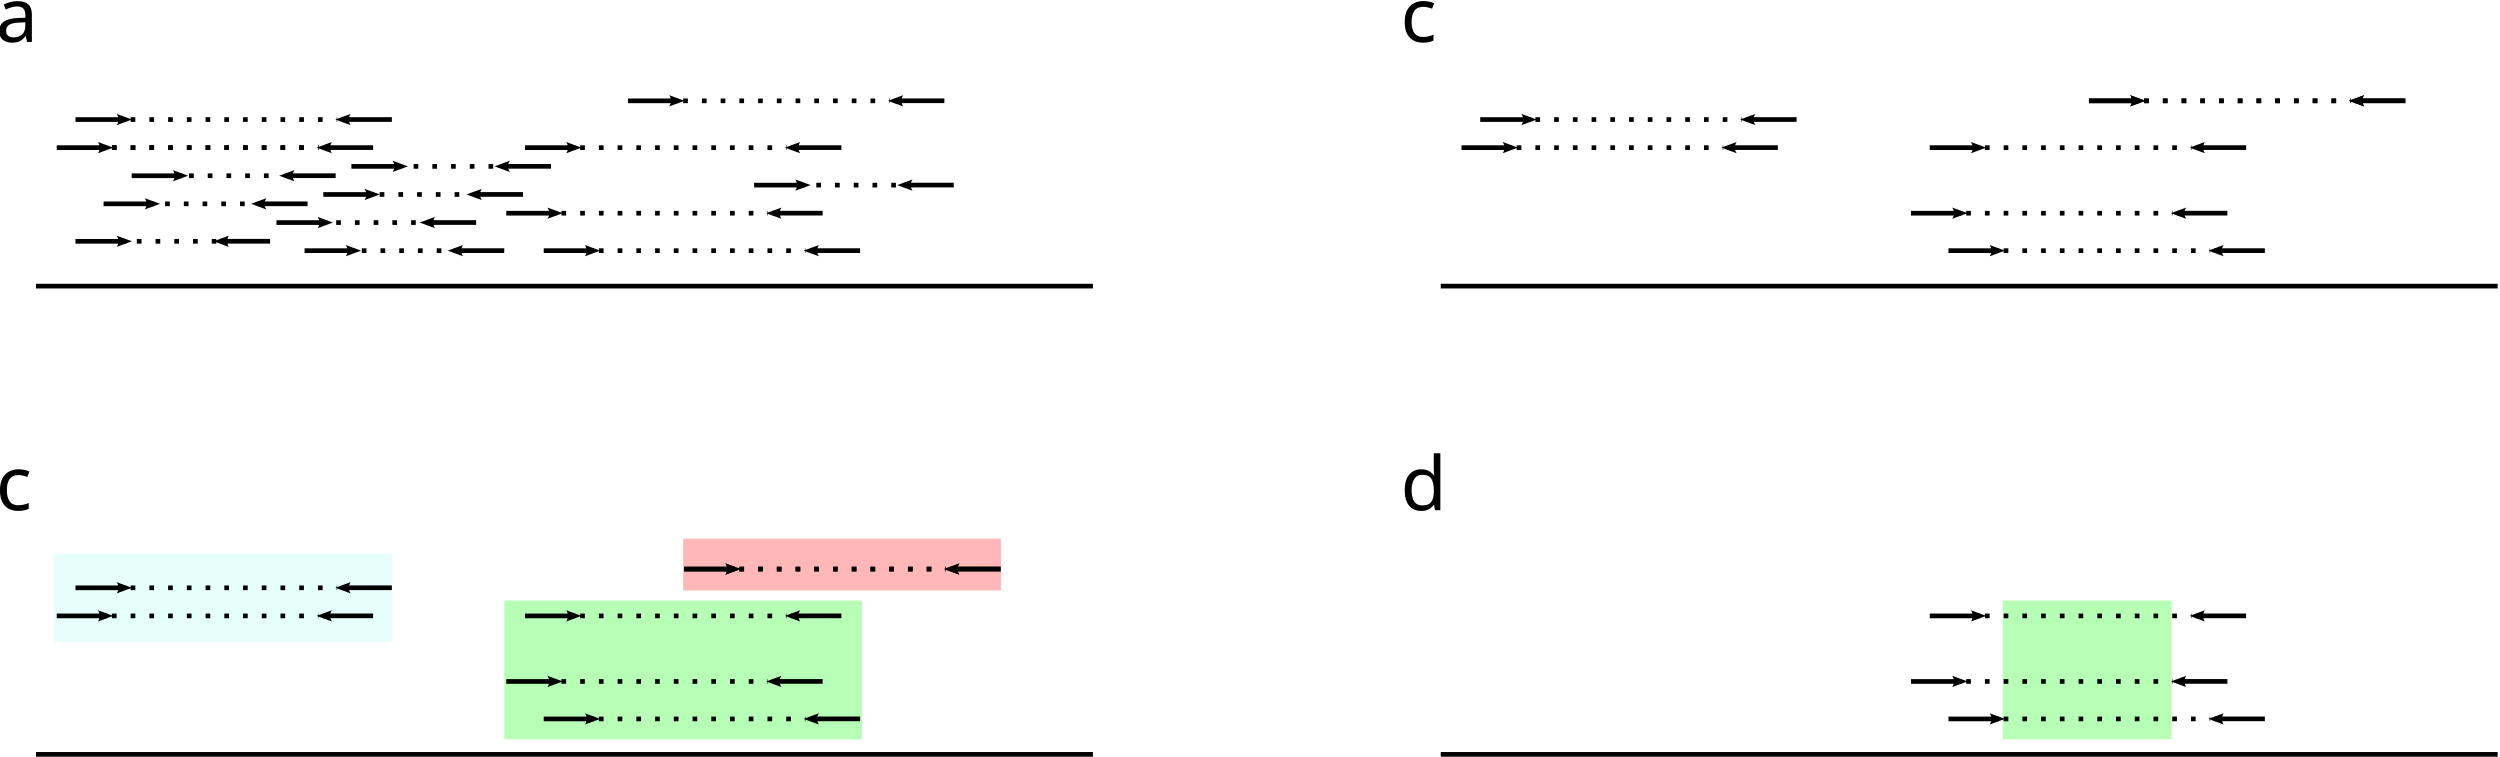
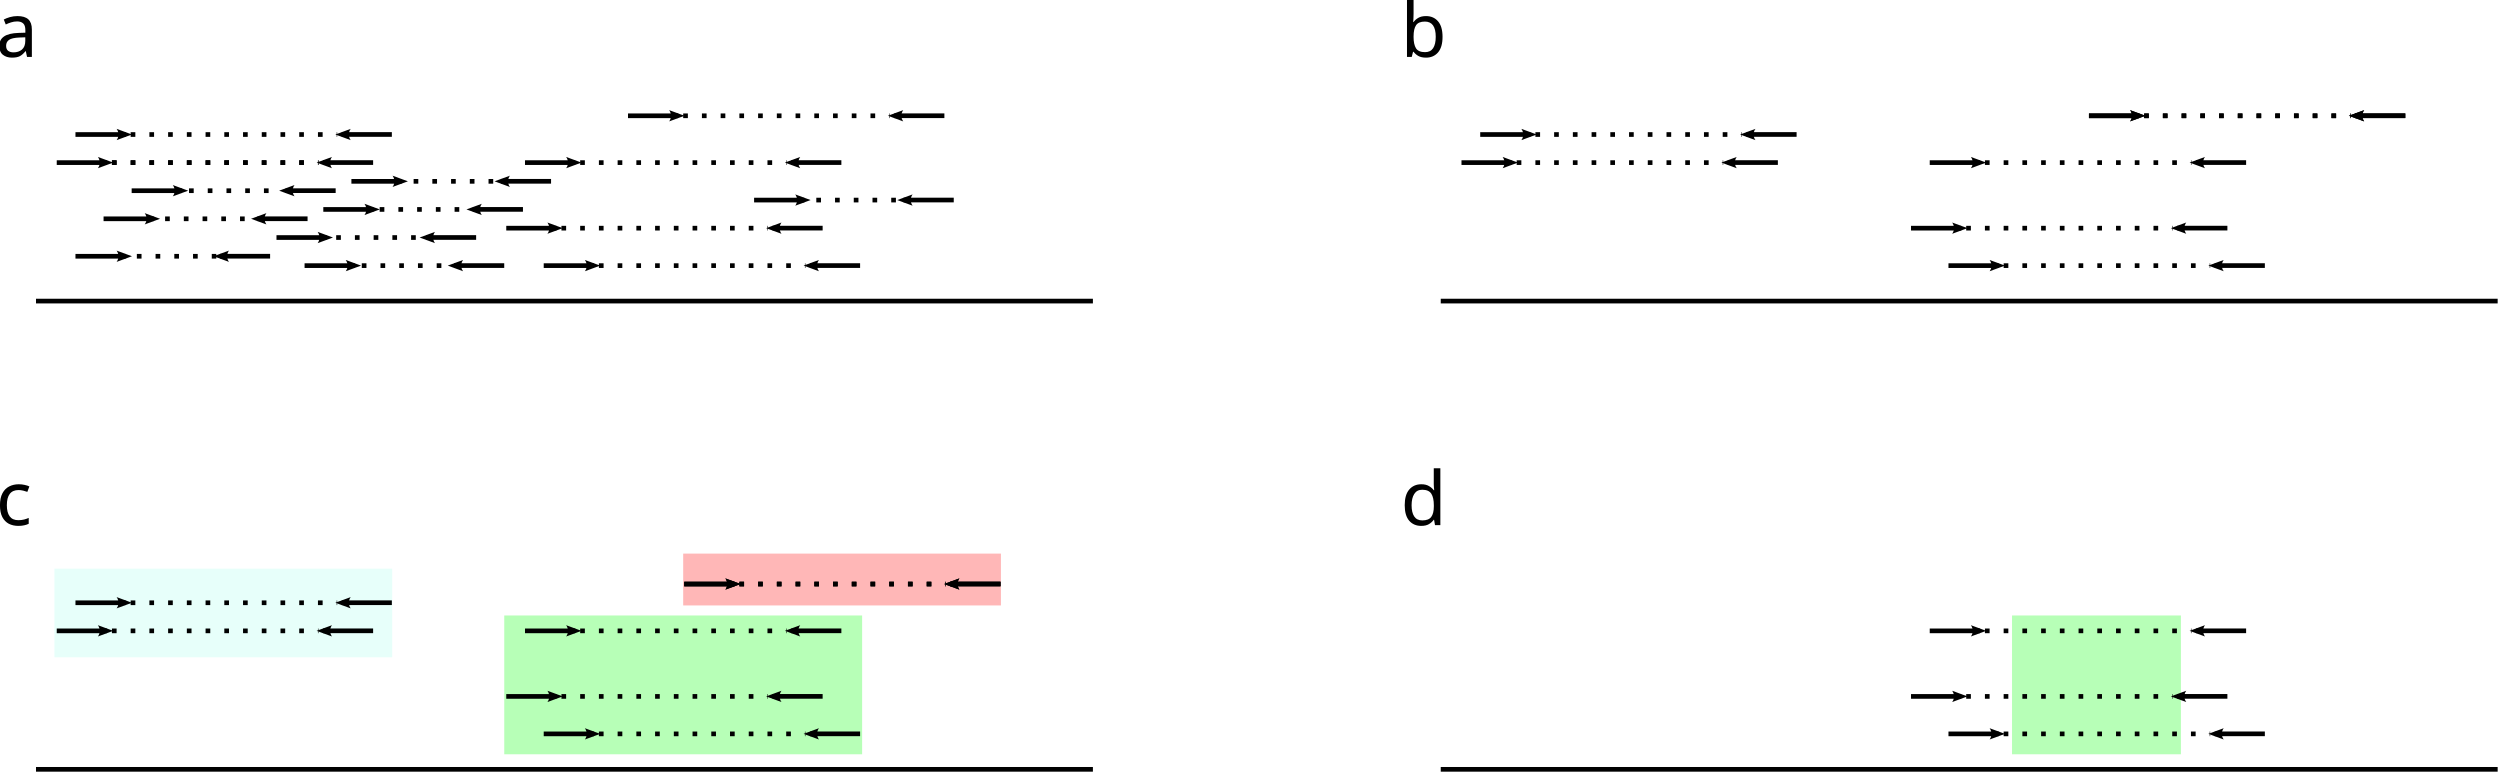
- <svg xmlns="http://www.w3.org/2000/svg" width="533.903" height="161.604" id="svg3045" version="1.1">
+ <svg xmlns="http://www.w3.org/2000/svg" width="533.903" height="164.799" id="svg3045" version="1.1">
  <defs id="defs3047">
    <marker orient="auto" refY="0" refX="0" id="Arrow2Send" style="overflow:visible">
      <path id="path3861" style="font-size:12px;fill-rule:evenodd;stroke-width:0.625;stroke-linejoin:round" d="M 8.719,4.034 -2.207,0.016 8.719,-4.002 c -1.745,2.372 -1.735,5.617 -6e-7,8.035 z" transform="matrix(-0.3,0,0,-0.3,0.69,0)" />
    </marker>
  </defs>
-   <g id="layer1" transform="translate(-12.3114,-18.40124)">
-     <rect y="146.648" x="440" height="29.643" width="36.071" id="rect4088" style="opacity:0.284;fill:#00ff00;fill-opacity:1;fill-rule:nonzero;stroke:none" />
+   <g id="layer1" transform="translate(-12.3114,-15.20593)">
+     <rect y="146.648" x="442" height="29.643" width="36.071" id="rect4088" style="opacity:0.284;fill:#00ff00;fill-opacity:1;fill-rule:nonzero;stroke:none" />
    <rect style="opacity:0.284;fill:#aaffee;fill-opacity:1;fill-rule:nonzero;stroke:none" id="rect3258" width="72.143" height="18.929" x="23.929" y="136.648" />
    <rect style="opacity:0.284;fill:#00ff00;fill-opacity:1;fill-rule:nonzero;stroke:none" id="rect4034" width="76.429" height="29.643" x="120" y="146.648" />
    <rect style="opacity:0.284;fill:#ff0000;fill-opacity:1;fill-rule:nonzero;stroke:none" id="rect4036" width="67.857" height="11.071" x="158.214" y="133.434" />
    <path style="fill:none;stroke:#000000;stroke-width:1px;stroke-linecap:butt;stroke-linejoin:miter;stroke-opacity:1;marker-end:url(#Arrow2Send)" d="m 71.357,65.934 10.714,0" id="path3055" />
    <path id="path4269" d="m 113.995,65.924 -10.714,0" style="fill:none;stroke:#000000;stroke-width:1px;stroke-linecap:butt;stroke-linejoin:miter;stroke-opacity:1;marker-end:url(#Arrow2Send)" />
    <path style="fill:none;stroke:#000000;stroke-width:1;stroke-linecap:butt;stroke-linejoin:miter;stroke-miterlimit:4;stroke-opacity:1;stroke-dasharray:1, 3;stroke-dashoffset:0" d="m 84.107,65.934 18.393,0" id="path4271" />
    <path id="path4273" d="m 77.357,71.934 10.714,0" style="fill:none;stroke:#000000;stroke-width:1px;stroke-linecap:butt;stroke-linejoin:miter;stroke-opacity:1;marker-end:url(#Arrow2Send)" />
    <path style="fill:none;stroke:#000000;stroke-width:1px;stroke-linecap:butt;stroke-linejoin:miter;stroke-opacity:1;marker-end:url(#Arrow2Send)" d="m 119.995,71.924 -10.714,0" id="path4275" />
    <path id="path4277" d="m 89.571,71.934 18.929,0" style="fill:none;stroke:#000000;stroke-width:1;stroke-linecap:butt;stroke-linejoin:miter;stroke-miterlimit:4;stroke-opacity:1;stroke-dasharray:1, 3;stroke-dashoffset:0" />
    <path style="fill:none;stroke:#000000;stroke-width:1px;stroke-linecap:butt;stroke-linejoin:miter;stroke-opacity:1;marker-end:url(#Arrow2Send)" d="m 81.357,59.934 10.714,0" id="path4279" />
    <path id="path4281" d="m 123.995,59.924 -10.714,0" style="fill:none;stroke:#000000;stroke-width:1px;stroke-linecap:butt;stroke-linejoin:miter;stroke-opacity:1;marker-end:url(#Arrow2Send)" />
    <path style="fill:none;stroke:#000000;stroke-width:1;stroke-linecap:butt;stroke-linejoin:miter;stroke-miterlimit:4;stroke-opacity:1;stroke-dasharray:1, 3;stroke-dashoffset:0" d="m 93.393,59.934 19.107,0" id="path4283" />
    <path id="path4285" d="m 87.357,53.934 10.714,0" style="fill:none;stroke:#000000;stroke-width:1px;stroke-linecap:butt;stroke-linejoin:miter;stroke-opacity:1;marker-end:url(#Arrow2Send)" />
    <path style="fill:none;stroke:#000000;stroke-width:1px;stroke-linecap:butt;stroke-linejoin:miter;stroke-opacity:1;marker-end:url(#Arrow2Send)" d="m 129.995,53.924 -10.714,0" id="path4287" />
    <path id="path4289" d="m 100.643,53.934 17.857,0" style="fill:none;stroke:#000000;stroke-width:1;stroke-linecap:butt;stroke-linejoin:miter;stroke-miterlimit:4;stroke-opacity:1;stroke-dasharray:1, 3;stroke-dashoffset:0" />
    <g id="g3159">
      <path id="path4291" d="m 124.429,49.934 10.714,0" style="fill:none;stroke:#000000;stroke-width:1px;stroke-linecap:butt;stroke-linejoin:miter;stroke-opacity:1;marker-end:url(#Arrow2Send)" />
      <path style="fill:none;stroke:#000000;stroke-width:1px;stroke-linecap:butt;stroke-linejoin:miter;stroke-opacity:1;marker-end:url(#Arrow2Send)" d="m 191.995,49.924 -10.714,0" id="path4293" />
      <path id="path4295" d="m 136.214,49.934 44.107,0" style="fill:none;stroke:#000000;stroke-width:1;stroke-linecap:butt;stroke-linejoin:miter;stroke-miterlimit:4;stroke-opacity:1;stroke-dasharray:1, 3;stroke-dashoffset:0" />
    </g>
    <path id="path4309" d="m 120.429,63.934 10.714,0" style="fill:none;stroke:#000000;stroke-width:1px;stroke-linecap:butt;stroke-linejoin:miter;stroke-opacity:1;marker-end:url(#Arrow2Send)" />
    <path style="fill:none;stroke:#000000;stroke-width:1px;stroke-linecap:butt;stroke-linejoin:miter;stroke-opacity:1;marker-end:url(#Arrow2Send)" d="m 187.995,63.924 -10.714,0" id="path4311" />
    <path id="path4313" d="m 132.214,63.934 44.107,0" style="fill:none;stroke:#000000;stroke-width:1;stroke-linecap:butt;stroke-linejoin:miter;stroke-miterlimit:4;stroke-opacity:1;stroke-dasharray:1, 3;stroke-dashoffset:0" />
    <path style="fill:none;stroke:#000000;stroke-width:1px;stroke-linecap:butt;stroke-linejoin:miter;stroke-opacity:1;marker-end:url(#Arrow2Send)" d="m 128.429,71.934 10.714,0" id="path4315" />
    <path id="path4317" d="m 195.995,71.924 -10.714,0" style="fill:none;stroke:#000000;stroke-width:1px;stroke-linecap:butt;stroke-linejoin:miter;stroke-opacity:1;marker-end:url(#Arrow2Send)" />
    <path style="fill:none;stroke:#000000;stroke-width:1;stroke-linecap:butt;stroke-linejoin:miter;stroke-miterlimit:4;stroke-opacity:1;stroke-dasharray:1, 3;stroke-dashoffset:0" d="m 140.214,71.934 44.107,0" id="path4319" />
    <path id="path4339" d="m 28.429,69.934 10.714,0" style="fill:none;stroke:#000000;stroke-width:1px;stroke-linecap:butt;stroke-linejoin:miter;stroke-opacity:1;marker-end:url(#Arrow2Send)" />
    <path style="fill:none;stroke:#000000;stroke-width:1px;stroke-linecap:butt;stroke-linejoin:miter;stroke-opacity:1;marker-end:url(#Arrow2Send)" d="m 69.995,69.924 -10.714,0" id="path4341" />
    <path id="path4343" d="m 41.536,69.934 16.964,0" style="fill:none;stroke:#000000;stroke-width:1;stroke-linecap:butt;stroke-linejoin:miter;stroke-miterlimit:4;stroke-opacity:1;stroke-dasharray:1, 3;stroke-dashoffset:0" />
    <path id="path4351" d="m 34.429,61.934 10.714,0" style="fill:none;stroke:#000000;stroke-width:1px;stroke-linecap:butt;stroke-linejoin:miter;stroke-opacity:1;marker-end:url(#Arrow2Send)" />
    <path style="fill:none;stroke:#000000;stroke-width:1px;stroke-linecap:butt;stroke-linejoin:miter;stroke-opacity:1;marker-end:url(#Arrow2Send)" d="m 77.995,61.924 -10.714,0" id="path4353" />
    <path id="path4355" d="m 47.571,61.934 18.929,0" style="fill:none;stroke:#000000;stroke-width:1;stroke-linecap:butt;stroke-linejoin:miter;stroke-miterlimit:4;stroke-opacity:1;stroke-dasharray:1, 3;stroke-dashoffset:0" />
    <path style="fill:none;stroke:#000000;stroke-width:1px;stroke-linecap:butt;stroke-linejoin:miter;stroke-opacity:1;marker-end:url(#Arrow2Send)" d="m 40.429,55.934 10.714,0" id="path4357" />
    <path id="path4359" d="m 83.995,55.924 -10.714,0" style="fill:none;stroke:#000000;stroke-width:1px;stroke-linecap:butt;stroke-linejoin:miter;stroke-opacity:1;marker-end:url(#Arrow2Send)" />
    <path style="fill:none;stroke:#000000;stroke-width:1;stroke-linecap:butt;stroke-linejoin:miter;stroke-miterlimit:4;stroke-opacity:1;stroke-dasharray:1, 3;stroke-dashoffset:0" d="m 52.679,55.934 19.821,0" id="path4361" />
    <path id="path4363" d="m 24.429,49.934 10.714,0" style="fill:none;stroke:#000000;stroke-width:1px;stroke-linecap:butt;stroke-linejoin:miter;stroke-opacity:1;marker-end:url(#Arrow2Send)" />
    <path style="fill:none;stroke:#000000;stroke-width:1px;stroke-linecap:butt;stroke-linejoin:miter;stroke-opacity:1;marker-end:url(#Arrow2Send)" d="m 91.995,49.924 -10.714,0" id="path4365" />
    <path id="path4367" d="m 36.214,49.934 44.107,0" style="fill:none;stroke:#000000;stroke-width:1;stroke-linecap:butt;stroke-linejoin:miter;stroke-miterlimit:4;stroke-opacity:1;stroke-dasharray:1, 3;stroke-dashoffset:0" />
    <path id="path4369" d="m 320,79.505 225.714,0" style="fill:none;stroke:#000000;stroke-width:1px;stroke-linecap:butt;stroke-linejoin:miter;stroke-opacity:1" />
    <path id="path4395" d="m 424.429,49.934 10.714,0" style="fill:none;stroke:#000000;stroke-width:1px;stroke-linecap:butt;stroke-linejoin:miter;stroke-opacity:1;marker-end:url(#Arrow2Send)" />
    <path style="fill:none;stroke:#000000;stroke-width:1px;stroke-linecap:butt;stroke-linejoin:miter;stroke-opacity:1;marker-end:url(#Arrow2Send)" d="m 491.995,49.924 -10.714,0" id="path4397" />
    <path id="path4399" d="m 436.214,49.934 44.107,0" style="fill:none;stroke:#000000;stroke-width:1;stroke-linecap:butt;stroke-linejoin:miter;stroke-miterlimit:4;stroke-opacity:1;stroke-dasharray:1, 3;stroke-dashoffset:0" />
    <path style="fill:none;stroke:#000000;stroke-width:1px;stroke-linecap:butt;stroke-linejoin:miter;stroke-opacity:1;marker-end:url(#Arrow2Send)" d="m 420.429,63.934 10.714,0" id="path4401" />
    <path id="path4403" d="m 487.995,63.924 -10.714,0" style="fill:none;stroke:#000000;stroke-width:1px;stroke-linecap:butt;stroke-linejoin:miter;stroke-opacity:1;marker-end:url(#Arrow2Send)" />
    <path style="fill:none;stroke:#000000;stroke-width:1;stroke-linecap:butt;stroke-linejoin:miter;stroke-miterlimit:4;stroke-opacity:1;stroke-dasharray:1, 3;stroke-dashoffset:0" d="m 432.214,63.934 44.107,0" id="path4405" />
    <path id="path4407" d="m 428.429,71.934 10.714,0" style="fill:none;stroke:#000000;stroke-width:1px;stroke-linecap:butt;stroke-linejoin:miter;stroke-opacity:1;marker-end:url(#Arrow2Send)" />
    <path style="fill:none;stroke:#000000;stroke-width:1px;stroke-linecap:butt;stroke-linejoin:miter;stroke-opacity:1;marker-end:url(#Arrow2Send)" d="m 495.995,71.924 -10.714,0" id="path4409" />
    <path id="path4411" d="m 440.214,71.934 44.107,0" style="fill:none;stroke:#000000;stroke-width:1;stroke-linecap:butt;stroke-linejoin:miter;stroke-miterlimit:4;stroke-opacity:1;stroke-dasharray:1, 3;stroke-dashoffset:0" />
    <path style="fill:none;stroke:#000000;stroke-width:1px;stroke-linecap:butt;stroke-linejoin:miter;stroke-opacity:1;marker-end:url(#Arrow2Send)" d="m 324.429,49.934 10.714,0" id="path4431" />
    <path id="path4433" d="m 391.995,49.924 -10.714,0" style="fill:none;stroke:#000000;stroke-width:1px;stroke-linecap:butt;stroke-linejoin:miter;stroke-opacity:1;marker-end:url(#Arrow2Send)" />
    <path style="fill:none;stroke:#000000;stroke-width:1;stroke-linecap:butt;stroke-linejoin:miter;stroke-miterlimit:4;stroke-opacity:1;stroke-dasharray:1, 3;stroke-dashoffset:0" d="m 336.214,49.934 44.107,0" id="path4435" />
    <path style="fill:none;stroke:#000000;stroke-width:1;stroke-linecap:butt;stroke-linejoin:miter;stroke-miterlimit:4;stroke-opacity:1;stroke-dasharray:1, 3;stroke-dashoffset:0" d="m 36.214,49.934 44.107,0" id="path3157" />
    <g id="g3164" transform="translate(22,-10)">
      <path style="fill:none;stroke:#000000;stroke-width:1px;stroke-linecap:butt;stroke-linejoin:miter;stroke-opacity:1;marker-end:url(#Arrow2Send)" d="m 124.429,49.934 10.714,0" id="path3166" />
      <path id="path3168" d="m 191.995,49.924 -10.714,0" style="fill:none;stroke:#000000;stroke-width:1px;stroke-linecap:butt;stroke-linejoin:miter;stroke-opacity:1;marker-end:url(#Arrow2Send)" />
      <path style="fill:none;stroke:#000000;stroke-width:1;stroke-linecap:butt;stroke-linejoin:miter;stroke-miterlimit:4;stroke-opacity:1;stroke-dasharray:1, 3;stroke-dashoffset:0" d="m 136.214,49.934 44.107,0" id="path3170" />
    </g>
    <g transform="translate(334,-10)" id="g3172">
      <path id="path3174" d="m 124.429,49.934 10.714,0" style="fill:none;stroke:#000000;stroke-width:1px;stroke-linecap:butt;stroke-linejoin:miter;stroke-opacity:1;marker-end:url(#Arrow2Send)" />
      <path style="fill:none;stroke:#000000;stroke-width:1px;stroke-linecap:butt;stroke-linejoin:miter;stroke-opacity:1;marker-end:url(#Arrow2Send)" d="m 191.995,49.924 -10.714,0" id="path3176" />
      <path id="path3178" d="m 136.214,49.934 44.107,0" style="fill:none;stroke:#000000;stroke-width:1;stroke-linecap:butt;stroke-linejoin:miter;stroke-miterlimit:4;stroke-opacity:1;stroke-dasharray:1, 3;stroke-dashoffset:0" />
    </g>
    <g id="g3180" transform="translate(334,-10)">
      <path style="fill:none;stroke:#000000;stroke-width:1px;stroke-linecap:butt;stroke-linejoin:miter;stroke-opacity:1;marker-end:url(#Arrow2Send)" d="m 124.429,49.934 10.714,0" id="path3182" />
      <path id="path3184" d="m 191.995,49.924 -10.714,0" style="fill:none;stroke:#000000;stroke-width:1px;stroke-linecap:butt;stroke-linejoin:miter;stroke-opacity:1;marker-end:url(#Arrow2Send)" />
      <path style="fill:none;stroke:#000000;stroke-width:1;stroke-linecap:butt;stroke-linejoin:miter;stroke-miterlimit:4;stroke-opacity:1;stroke-dasharray:1, 3;stroke-dashoffset:0" d="m 136.214,49.934 44.107,0" id="path3186" />
    </g>
    <path style="fill:none;stroke:#000000;stroke-width:1px;stroke-linecap:butt;stroke-linejoin:miter;stroke-opacity:1" d="m 20,179.505 225.714,0" id="path3188" />
    <path style="fill:none;stroke:#000000;stroke-width:1px;stroke-linecap:butt;stroke-linejoin:miter;stroke-opacity:1;marker-end:url(#Arrow2Send)" d="m 124.429,149.934 10.714,0" id="path3190" />
    <path id="path3192" d="m 191.995,149.924 -10.714,0" style="fill:none;stroke:#000000;stroke-width:1px;stroke-linecap:butt;stroke-linejoin:miter;stroke-opacity:1;marker-end:url(#Arrow2Send)" />
    <path style="fill:none;stroke:#000000;stroke-width:1;stroke-linecap:butt;stroke-linejoin:miter;stroke-miterlimit:4;stroke-opacity:1;stroke-dasharray:1, 3;stroke-dashoffset:0" d="m 136.214,149.934 44.107,0" id="path3194" />
    <path id="path3196" d="m 120.429,163.934 10.714,0" style="fill:none;stroke:#000000;stroke-width:1px;stroke-linecap:butt;stroke-linejoin:miter;stroke-opacity:1;marker-end:url(#Arrow2Send)" />
    <path style="fill:none;stroke:#000000;stroke-width:1px;stroke-linecap:butt;stroke-linejoin:miter;stroke-opacity:1;marker-end:url(#Arrow2Send)" d="m 187.995,163.924 -10.714,0" id="path3198" />
    <path id="path3200" d="m 132.214,163.934 44.107,0" style="fill:none;stroke:#000000;stroke-width:1;stroke-linecap:butt;stroke-linejoin:miter;stroke-miterlimit:4;stroke-opacity:1;stroke-dasharray:1, 3;stroke-dashoffset:0" />
    <path style="fill:none;stroke:#000000;stroke-width:1px;stroke-linecap:butt;stroke-linejoin:miter;stroke-opacity:1;marker-end:url(#Arrow2Send)" d="m 128.429,171.934 10.714,0" id="path3202" />
    <path id="path3204" d="m 195.995,171.924 -10.714,0" style="fill:none;stroke:#000000;stroke-width:1px;stroke-linecap:butt;stroke-linejoin:miter;stroke-opacity:1;marker-end:url(#Arrow2Send)" />
    <path style="fill:none;stroke:#000000;stroke-width:1;stroke-linecap:butt;stroke-linejoin:miter;stroke-miterlimit:4;stroke-opacity:1;stroke-dasharray:1, 3;stroke-dashoffset:0" d="m 140.214,171.934 44.107,0" id="path3206" />
    <path id="path3208" d="m 24.429,149.934 10.714,0" style="fill:none;stroke:#000000;stroke-width:1px;stroke-linecap:butt;stroke-linejoin:miter;stroke-opacity:1;marker-end:url(#Arrow2Send)" />
    <path style="fill:none;stroke:#000000;stroke-width:1px;stroke-linecap:butt;stroke-linejoin:miter;stroke-opacity:1;marker-end:url(#Arrow2Send)" d="m 91.995,149.924 -10.714,0" id="path3210" />
    <path id="path3212" d="m 36.214,149.934 44.107,0" style="fill:none;stroke:#000000;stroke-width:1;stroke-linecap:butt;stroke-linejoin:miter;stroke-miterlimit:4;stroke-opacity:1;stroke-dasharray:1, 3;stroke-dashoffset:0" />
    <g id="g3214" transform="translate(34,90)">
      <path style="fill:none;stroke:#000000;stroke-width:1px;stroke-linecap:butt;stroke-linejoin:miter;stroke-opacity:1;marker-end:url(#Arrow2Send)" d="m 124.429,49.934 10.714,0" id="path3216" />
      <path id="path3218" d="m 191.995,49.924 -10.714,0" style="fill:none;stroke:#000000;stroke-width:1px;stroke-linecap:butt;stroke-linejoin:miter;stroke-opacity:1;marker-end:url(#Arrow2Send)" />
      <path style="fill:none;stroke:#000000;stroke-width:1;stroke-linecap:butt;stroke-linejoin:miter;stroke-miterlimit:4;stroke-opacity:1;stroke-dasharray:1, 3;stroke-dashoffset:0" d="m 136.214,49.934 44.107,0" id="path3220" />
    </g>
    <g transform="translate(34,90)" id="g3222">
      <path id="path3224" d="m 124.429,49.934 10.714,0" style="fill:none;stroke:#000000;stroke-width:1px;stroke-linecap:butt;stroke-linejoin:miter;stroke-opacity:1;marker-end:url(#Arrow2Send)" />
      <path style="fill:none;stroke:#000000;stroke-width:1px;stroke-linecap:butt;stroke-linejoin:miter;stroke-opacity:1;marker-end:url(#Arrow2Send)" d="m 191.995,49.924 -10.714,0" id="path3226" />
      <path id="path3228" d="m 136.214,49.934 44.107,0" style="fill:none;stroke:#000000;stroke-width:1;stroke-linecap:butt;stroke-linejoin:miter;stroke-miterlimit:4;stroke-opacity:1;stroke-dasharray:1, 3;stroke-dashoffset:0" />
    </g>
    <path id="path3230" d="m 20,79.505 225.714,0" style="fill:none;stroke:#000000;stroke-width:1px;stroke-linecap:butt;stroke-linejoin:miter;stroke-opacity:1" />
    <path style="fill:none;stroke:#000000;stroke-width:1px;stroke-linecap:butt;stroke-linejoin:miter;stroke-opacity:1;marker-end:url(#Arrow2Send)" d="m 173.357,57.934 10.714,0" id="path3232" />
    <path id="path3234" d="m 215.995,57.924 -10.714,0" style="fill:none;stroke:#000000;stroke-width:1px;stroke-linecap:butt;stroke-linejoin:miter;stroke-opacity:1;marker-end:url(#Arrow2Send)" />
    <path style="fill:none;stroke:#000000;stroke-width:1;stroke-linecap:butt;stroke-linejoin:miter;stroke-miterlimit:4;stroke-opacity:1;stroke-dasharray:1, 3;stroke-dashoffset:0" d="m 186.643,57.934 17.857,0" id="path3236" />
    <path style="fill:none;stroke:#000000;stroke-width:1px;stroke-linecap:butt;stroke-linejoin:miter;stroke-opacity:1;marker-end:url(#Arrow2Send)" d="m 28.429,43.934 10.714,0" id="path3238" />
    <path id="path3240" d="m 95.995,43.924 -10.714,0" style="fill:none;stroke:#000000;stroke-width:1px;stroke-linecap:butt;stroke-linejoin:miter;stroke-opacity:1;marker-end:url(#Arrow2Send)" />
    <path id="path3242" d="m 40.214,43.934 44.107,0" style="fill:none;stroke:#000000;stroke-width:1;stroke-linecap:butt;stroke-linejoin:miter;stroke-miterlimit:4;stroke-opacity:1;stroke-dasharray:1, 3;stroke-dashoffset:0" />
    <path id="path3244" d="m 328.429,43.934 10.714,0" style="fill:none;stroke:#000000;stroke-width:1px;stroke-linecap:butt;stroke-linejoin:miter;stroke-opacity:1;marker-end:url(#Arrow2Send)" />
    <path style="fill:none;stroke:#000000;stroke-width:1px;stroke-linecap:butt;stroke-linejoin:miter;stroke-opacity:1;marker-end:url(#Arrow2Send)" d="m 395.995,43.924 -10.714,0" id="path3246" />
    <path style="fill:none;stroke:#000000;stroke-width:1;stroke-linecap:butt;stroke-linejoin:miter;stroke-miterlimit:4;stroke-opacity:1;stroke-dasharray:1, 3;stroke-dashoffset:0" d="m 340.214,43.934 44.107,0" id="path3248" />
    <path style="fill:none;stroke:#000000;stroke-width:1px;stroke-linecap:butt;stroke-linejoin:miter;stroke-opacity:1;marker-end:url(#Arrow2Send)" d="m 28.429,143.934 10.714,0" id="path3250" />
    <path id="path3252" d="m 95.995,143.924 -10.714,0" style="fill:none;stroke:#000000;stroke-width:1px;stroke-linecap:butt;stroke-linejoin:miter;stroke-opacity:1;marker-end:url(#Arrow2Send)" />
    <path id="path3254" d="m 40.214,143.934 44.107,0" style="fill:none;stroke:#000000;stroke-width:1;stroke-linecap:butt;stroke-linejoin:miter;stroke-miterlimit:4;stroke-opacity:1;stroke-dasharray:1, 3;stroke-dashoffset:0" />
    <path id="path4038" d="m 320,179.505 225.714,0" style="fill:none;stroke:#000000;stroke-width:1px;stroke-linecap:butt;stroke-linejoin:miter;stroke-opacity:1" />
    <path id="path4040" d="m 424.429,149.934 10.714,0" style="fill:none;stroke:#000000;stroke-width:1px;stroke-linecap:butt;stroke-linejoin:miter;stroke-opacity:1;marker-end:url(#Arrow2Send)" />
    <path style="fill:none;stroke:#000000;stroke-width:1px;stroke-linecap:butt;stroke-linejoin:miter;stroke-opacity:1;marker-end:url(#Arrow2Send)" d="m 491.995,149.924 -10.714,0" id="path4042" />
    <path id="path4044" d="m 436.214,149.934 44.107,0" style="fill:none;stroke:#000000;stroke-width:1;stroke-linecap:butt;stroke-linejoin:miter;stroke-miterlimit:4;stroke-opacity:1;stroke-dasharray:1, 3;stroke-dashoffset:0" />
    <path style="fill:none;stroke:#000000;stroke-width:1px;stroke-linecap:butt;stroke-linejoin:miter;stroke-opacity:1;marker-end:url(#Arrow2Send)" d="m 420.429,163.934 10.714,0" id="path4046" />
    <path id="path4048" d="m 487.995,163.924 -10.714,0" style="fill:none;stroke:#000000;stroke-width:1px;stroke-linecap:butt;stroke-linejoin:miter;stroke-opacity:1;marker-end:url(#Arrow2Send)" />
    <path style="fill:none;stroke:#000000;stroke-width:1;stroke-linecap:butt;stroke-linejoin:miter;stroke-miterlimit:4;stroke-opacity:1;stroke-dasharray:1, 3;stroke-dashoffset:0" d="m 432.214,163.934 44.107,0" id="path4050" />
    <path id="path4052" d="m 428.429,171.934 10.714,0" style="fill:none;stroke:#000000;stroke-width:1px;stroke-linecap:butt;stroke-linejoin:miter;stroke-opacity:1;marker-end:url(#Arrow2Send)" />
    <path style="fill:none;stroke:#000000;stroke-width:1px;stroke-linecap:butt;stroke-linejoin:miter;stroke-opacity:1;marker-end:url(#Arrow2Send)" d="m 495.995,171.924 -10.714,0" id="path4054" />
    <path id="path4056" d="m 440.214,171.934 44.107,0" style="fill:none;stroke:#000000;stroke-width:1;stroke-linecap:butt;stroke-linejoin:miter;stroke-miterlimit:4;stroke-opacity:1;stroke-dasharray:1, 3;stroke-dashoffset:0" />
    <text xml:space="preserve" style="font-size:16px;font-style:normal;font-variant:normal;font-weight:normal;font-stretch:normal;text-align:start;line-height:125%;letter-spacing:0px;word-spacing:0px;writing-mode:lr-tb;text-anchor:start;fill:#000000;fill-opacity:1;stroke:none;font-family:Sans;-inkscape-font-specification:Sans" x="11.429" y="27.362" id="text5094">
      <tspan id="tspan5096" x="11.429" y="27.362">a</tspan>
    </text>
    <text id="text5098" y="27.362" x="311.429" style="font-size:16px;font-style:normal;font-variant:normal;font-weight:normal;font-stretch:normal;text-align:start;line-height:125%;letter-spacing:0px;word-spacing:0px;writing-mode:lr-tb;text-anchor:start;fill:#000000;fill-opacity:1;stroke:none;font-family:Sans;-inkscape-font-specification:Sans" xml:space="preserve">
-       <tspan y="27.362" x="311.429" id="tspan5100">c</tspan>
+       <tspan y="27.362" x="311.429" id="tspan5100">b</tspan>
    </text>
    <text xml:space="preserve" style="font-size:16px;font-style:normal;font-variant:normal;font-weight:normal;font-stretch:normal;text-align:start;line-height:125%;letter-spacing:0px;word-spacing:0px;writing-mode:lr-tb;text-anchor:start;fill:#000000;fill-opacity:1;stroke:none;font-family:Sans;-inkscape-font-specification:Sans" x="311.429" y="127.362" id="text5102">
      <tspan id="tspan5104" x="311.429" y="127.362">d</tspan>
    </text>
    <text id="text5106" y="127.362" x="11.429" style="font-size:16px;font-style:normal;font-variant:normal;font-weight:normal;font-stretch:normal;text-align:start;line-height:125%;letter-spacing:0px;word-spacing:0px;writing-mode:lr-tb;text-anchor:start;fill:#000000;fill-opacity:1;stroke:none;font-family:Sans;-inkscape-font-specification:Sans" xml:space="preserve">
      <tspan y="127.362" x="11.429" id="tspan5108">c</tspan>
    </text>
  </g>
</svg>
